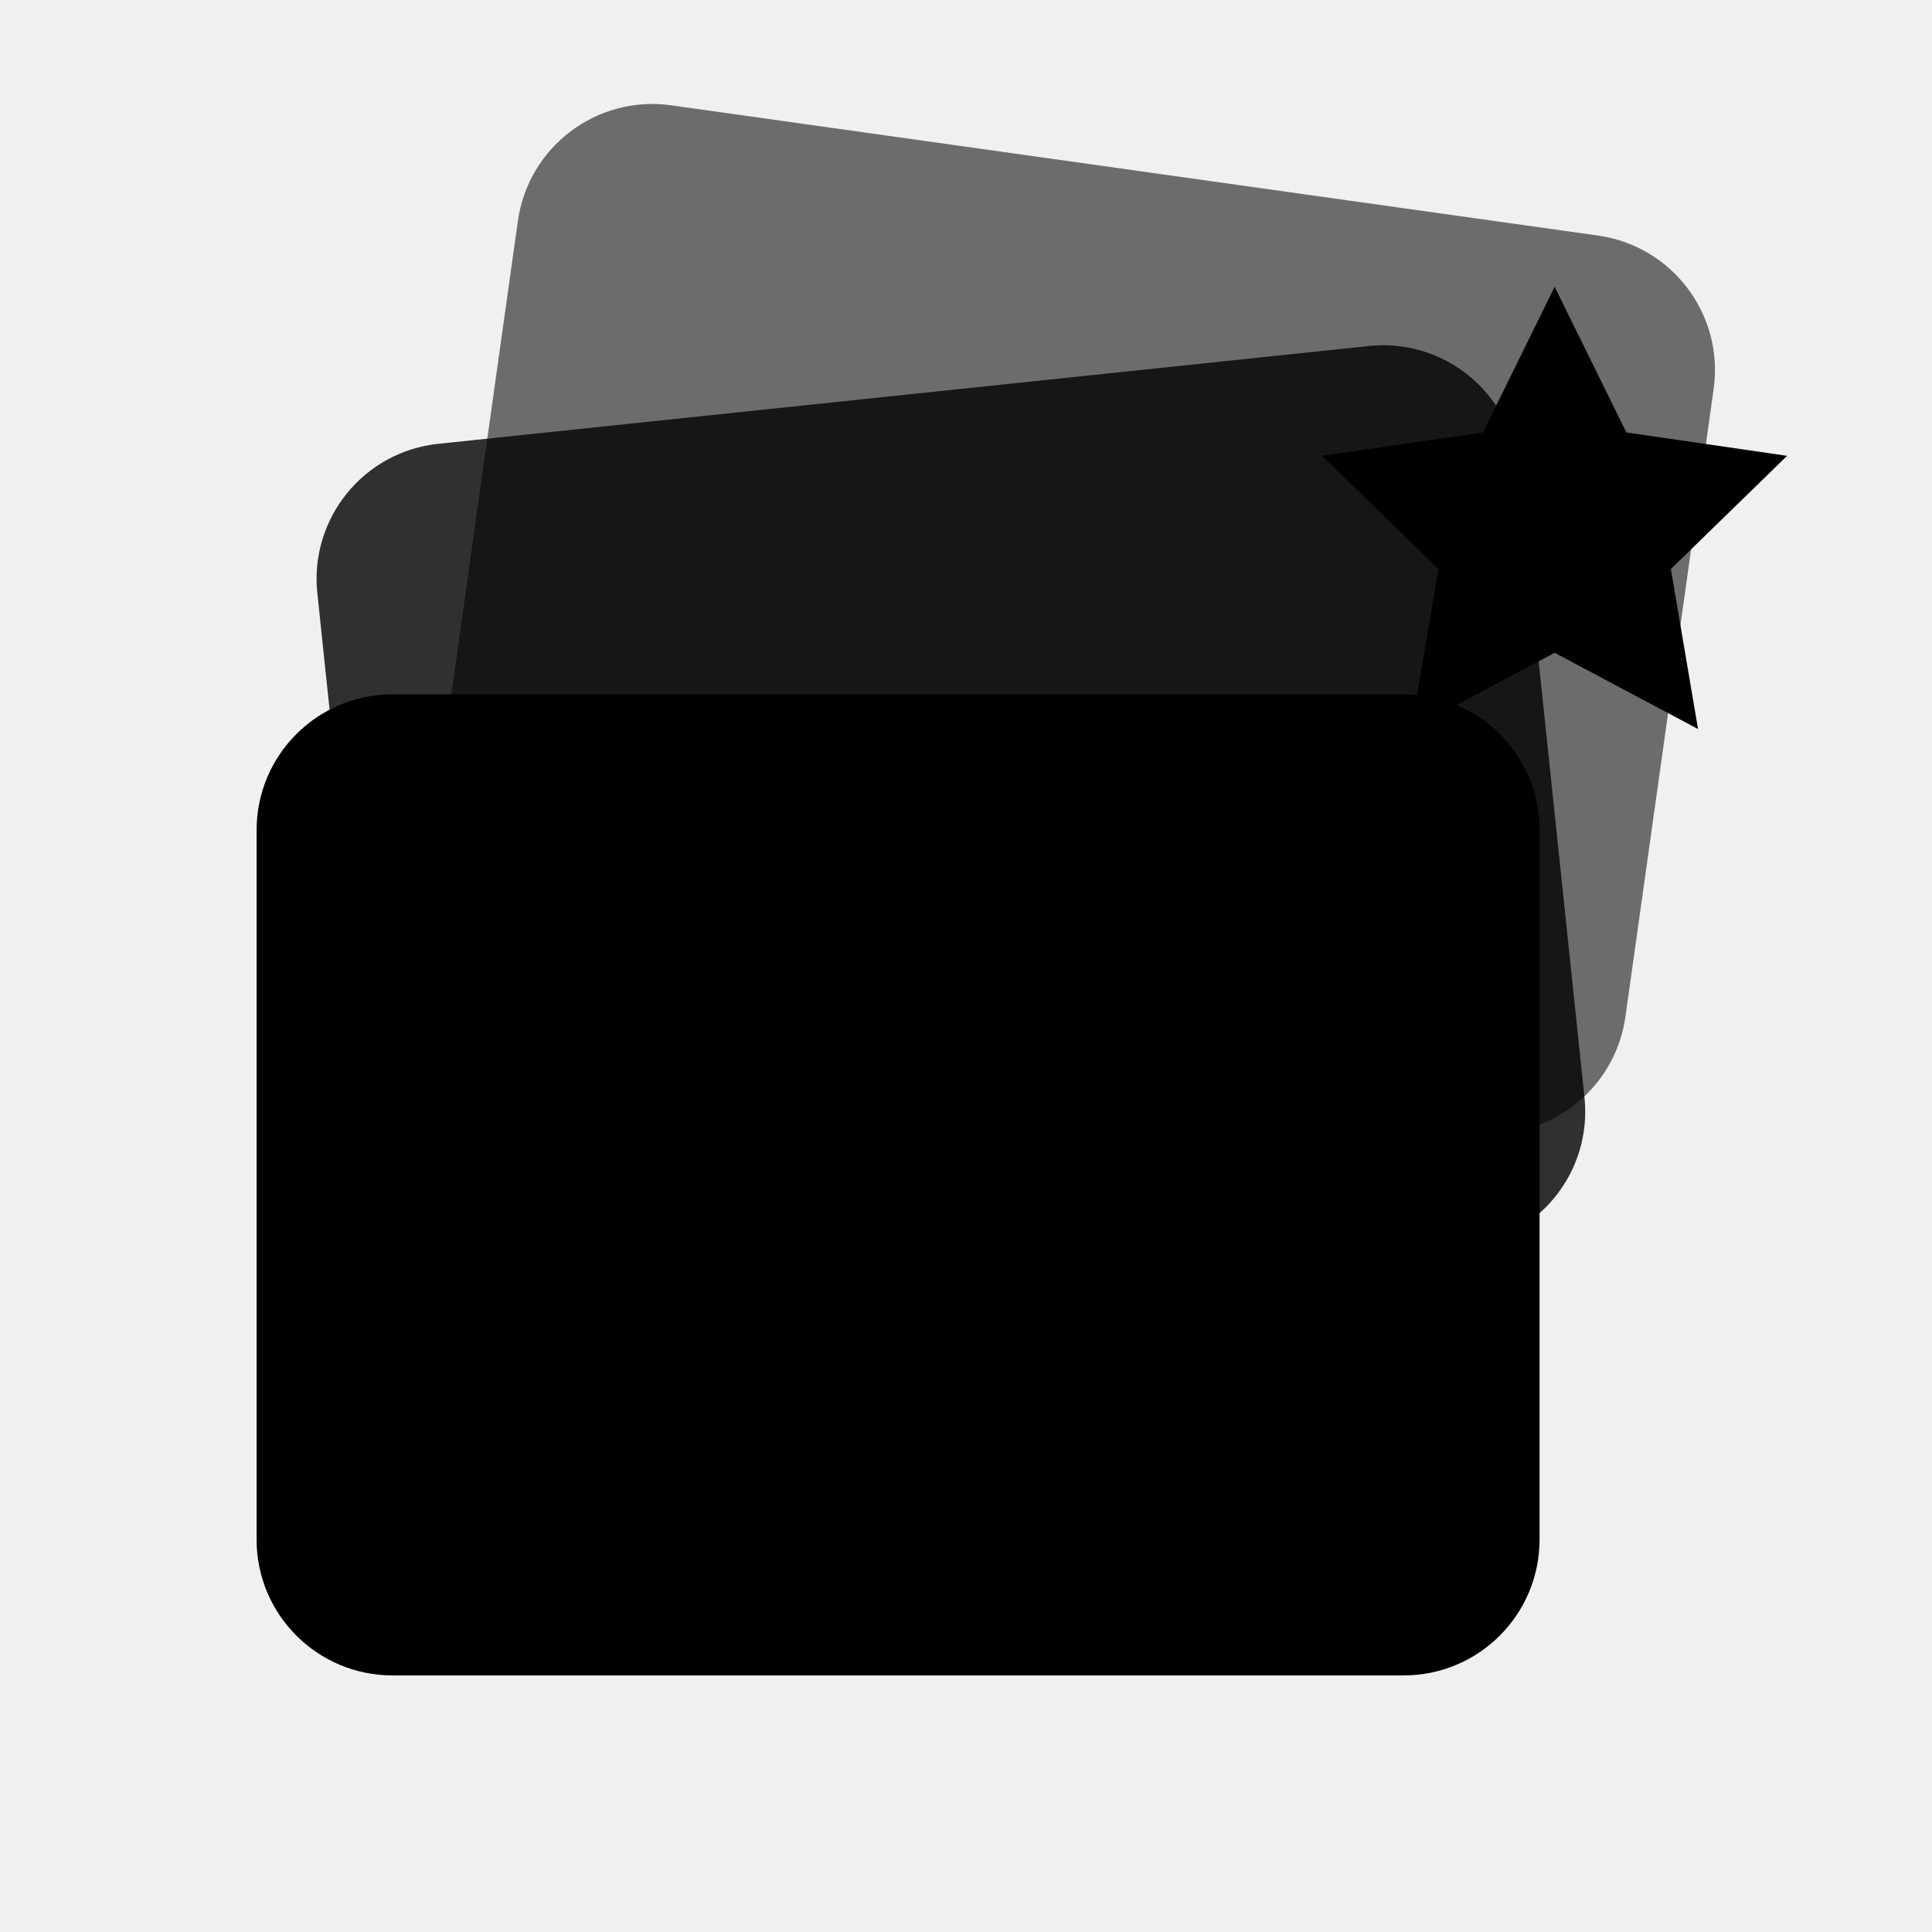
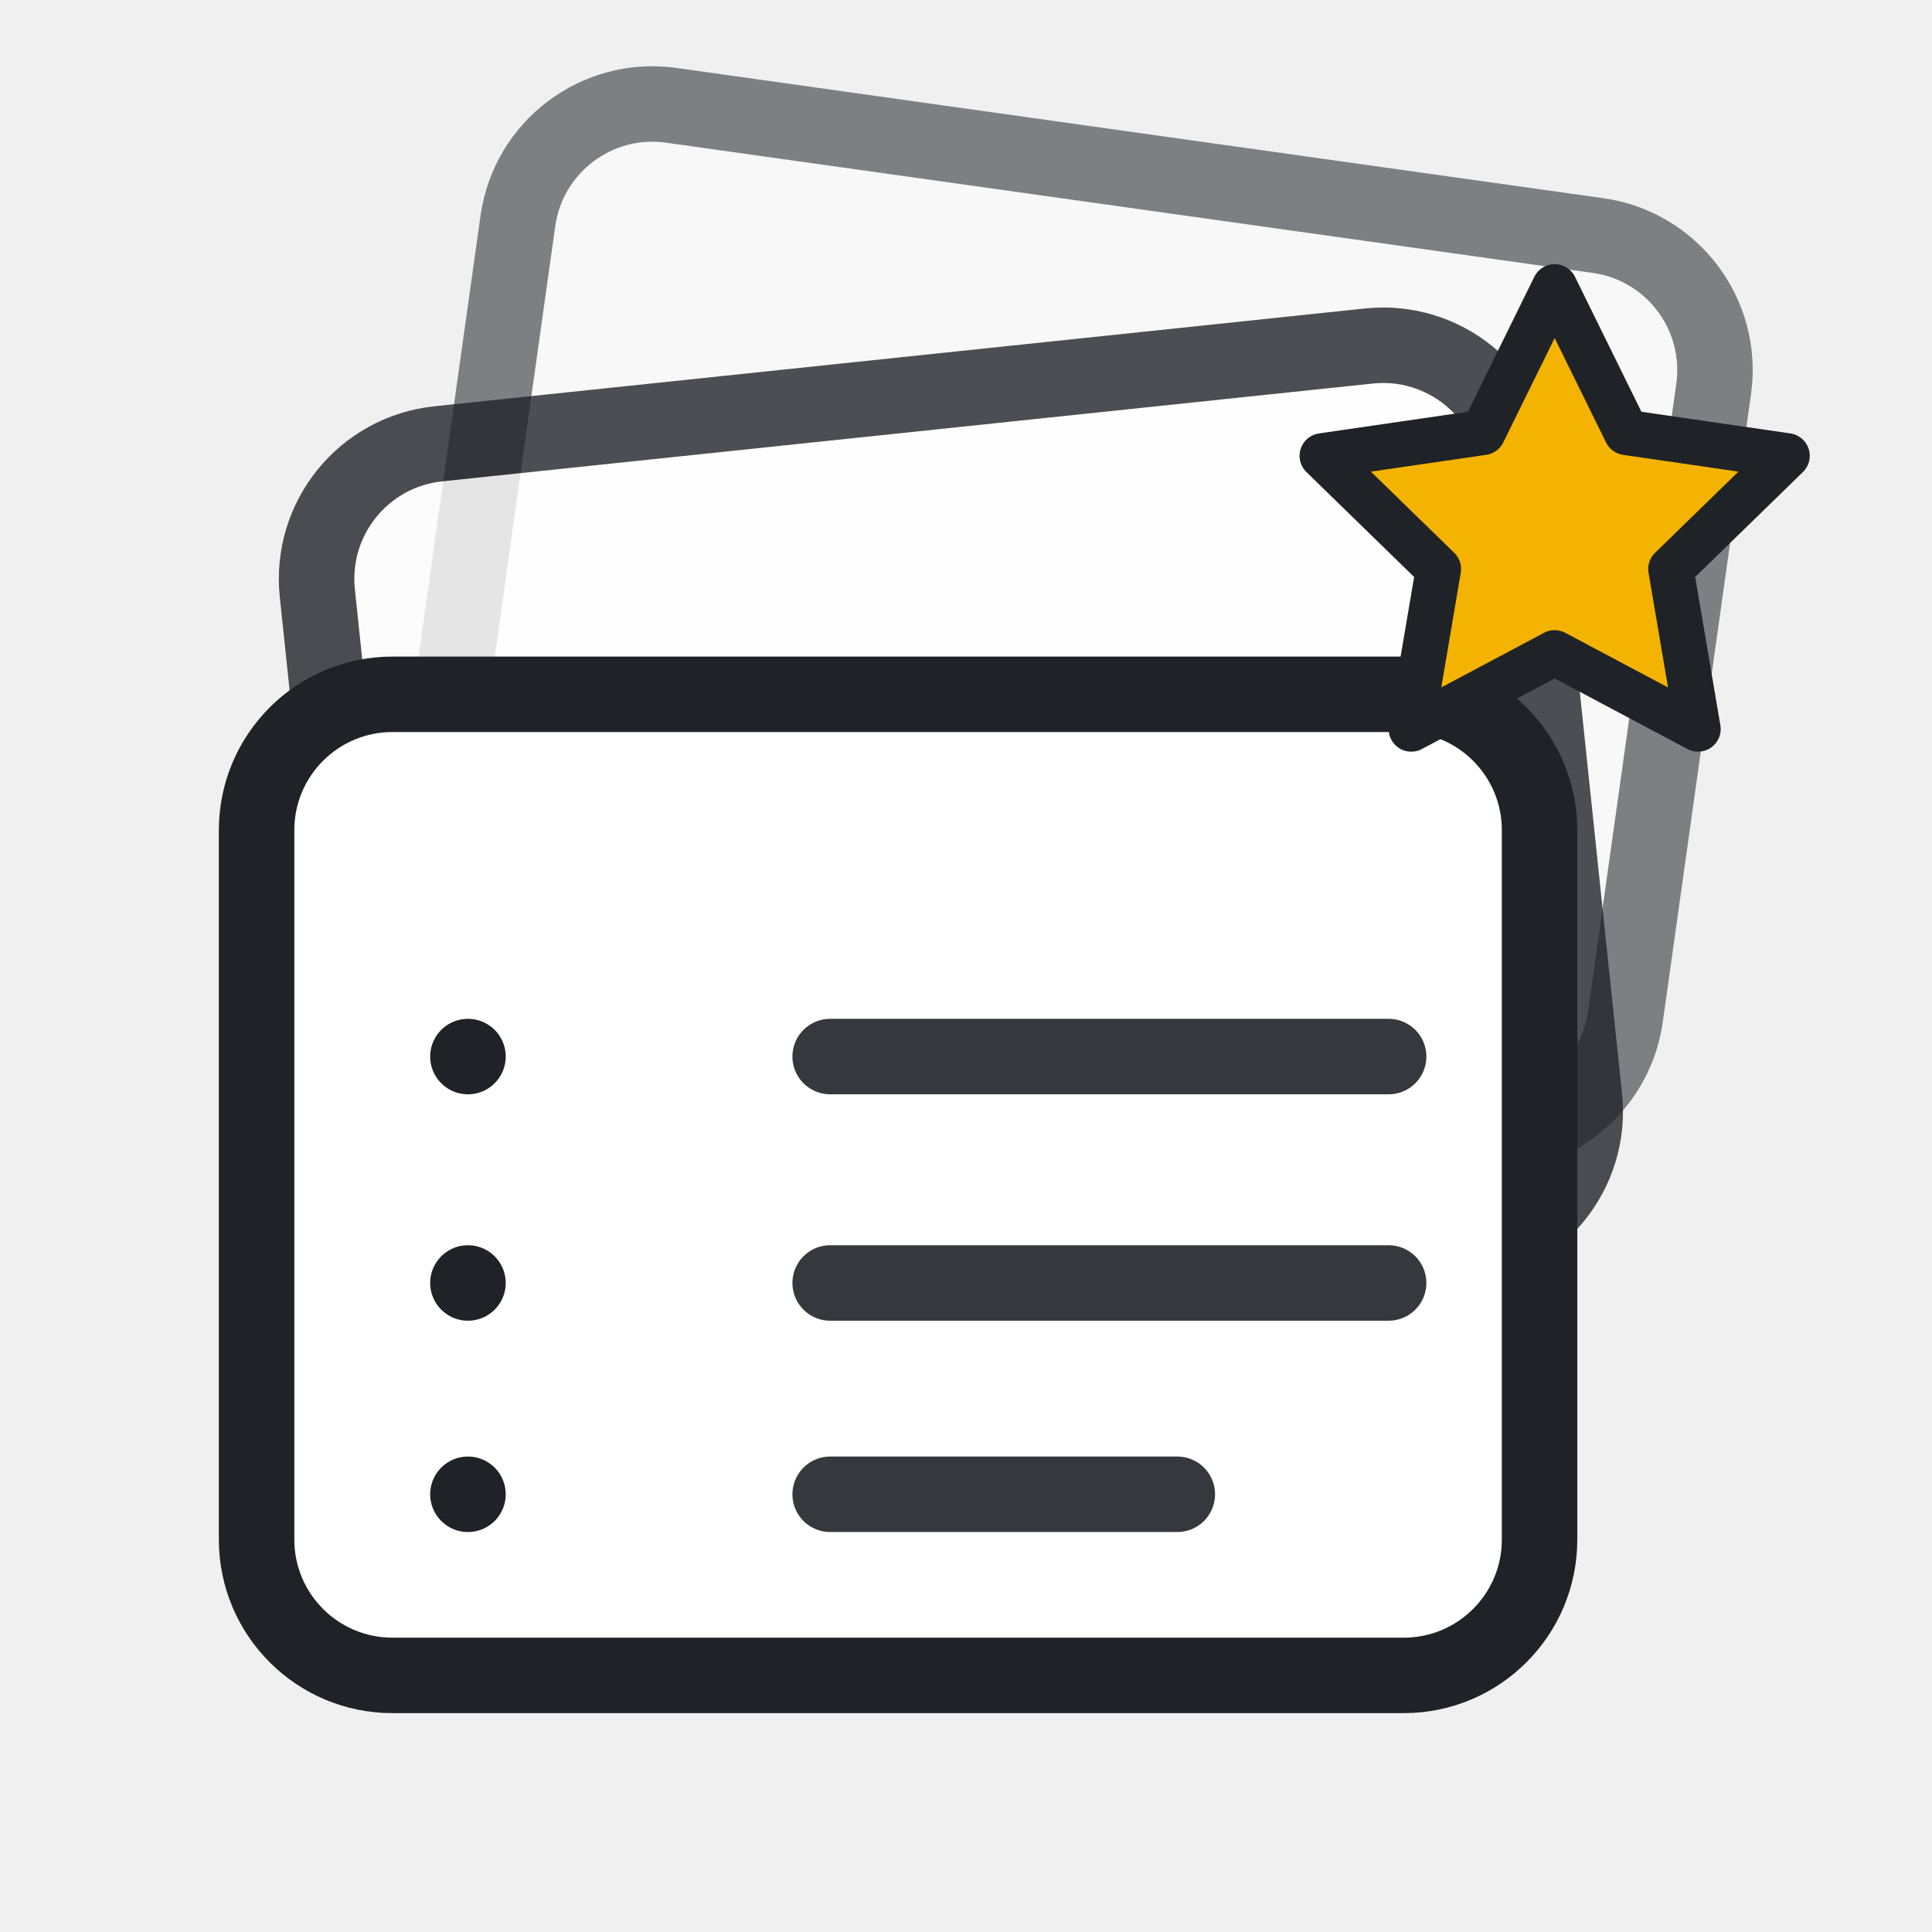
<svg xmlns="http://www.w3.org/2000/svg" viewBox="0 0 256 256" width="256" height="256" role="img" aria-labelledby="t">
-   <g fill="ffffff" stroke="1f2328" stroke-width="10" stroke-linejoin="round">
+   <g fill="#ffffff" stroke="#1f2328" stroke-width="10" stroke-linejoin="round">
    <rect x="62" y="22" width="160" height="120" rx="18" transform="rotate(8 142 82)" opacity=".55" />
    <rect x="46" y="52" width="160" height="120" rx="18" transform="rotate(-6 126 112)" opacity=".8" />
    <rect x="34" y="92" width="170" height="130" rx="18" />
  </g>
-   <g stroke="1f2328" stroke-width="10" stroke-linecap="round">
+   <g stroke="#1f2328" stroke-width="10" stroke-linecap="round">
    <path d="M110 140h74M110 170h74M110 198h46" opacity=".9" />
    <path d="M62 140h.01M62 170h.01M62 198h.01" />
  </g>
-   <path d="M206 38l9.5 19.3 21.3 3.1-15.4 15 3.6 21.2L206 86.5l-19 10.1 3.6-21.2-15.4-15 21.3-3.1z" fill="f5b301" stroke="1f2328" stroke-width="6" stroke-linejoin="round" />
+   <path d="M206 38l9.5 19.3 21.3 3.1-15.4 15 3.6 21.2L206 86.5l-19 10.1 3.6-21.2-15.4-15 21.3-3.1z" fill="#f5b301" stroke="#1f2328" stroke-width="6" stroke-linejoin="round" />
</svg>
